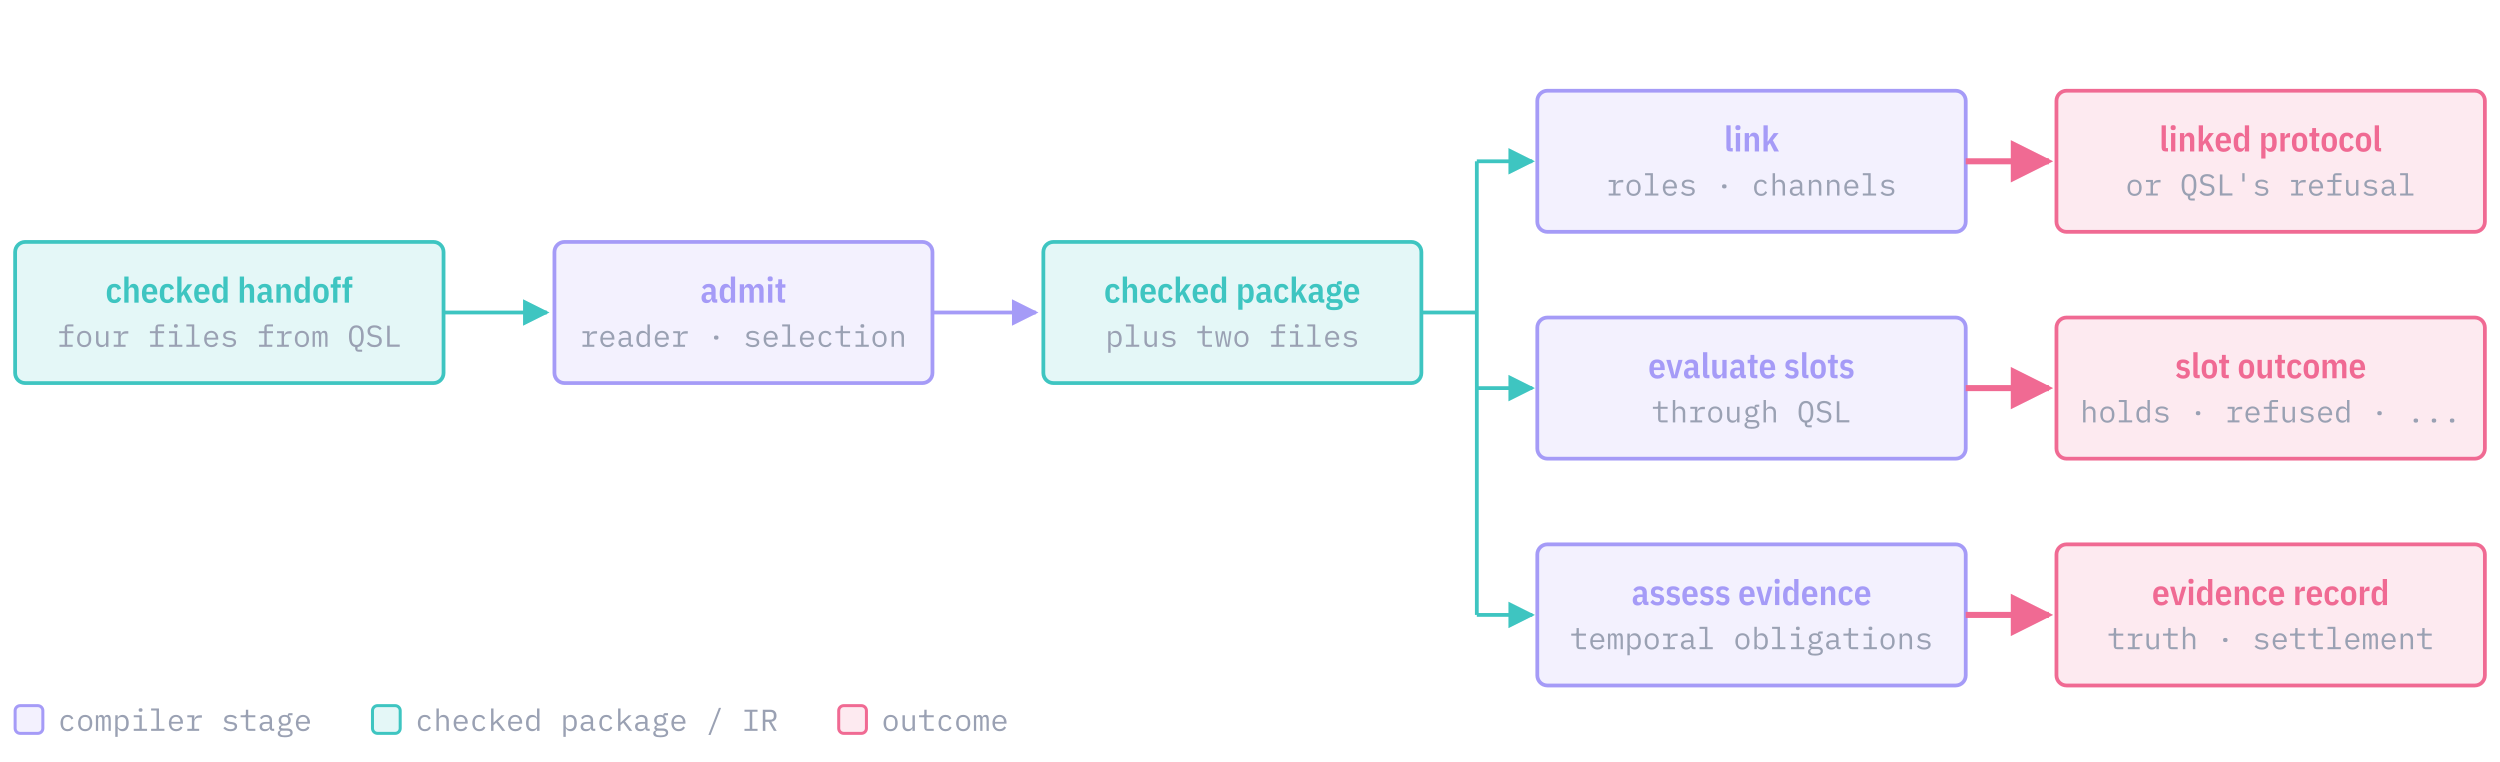
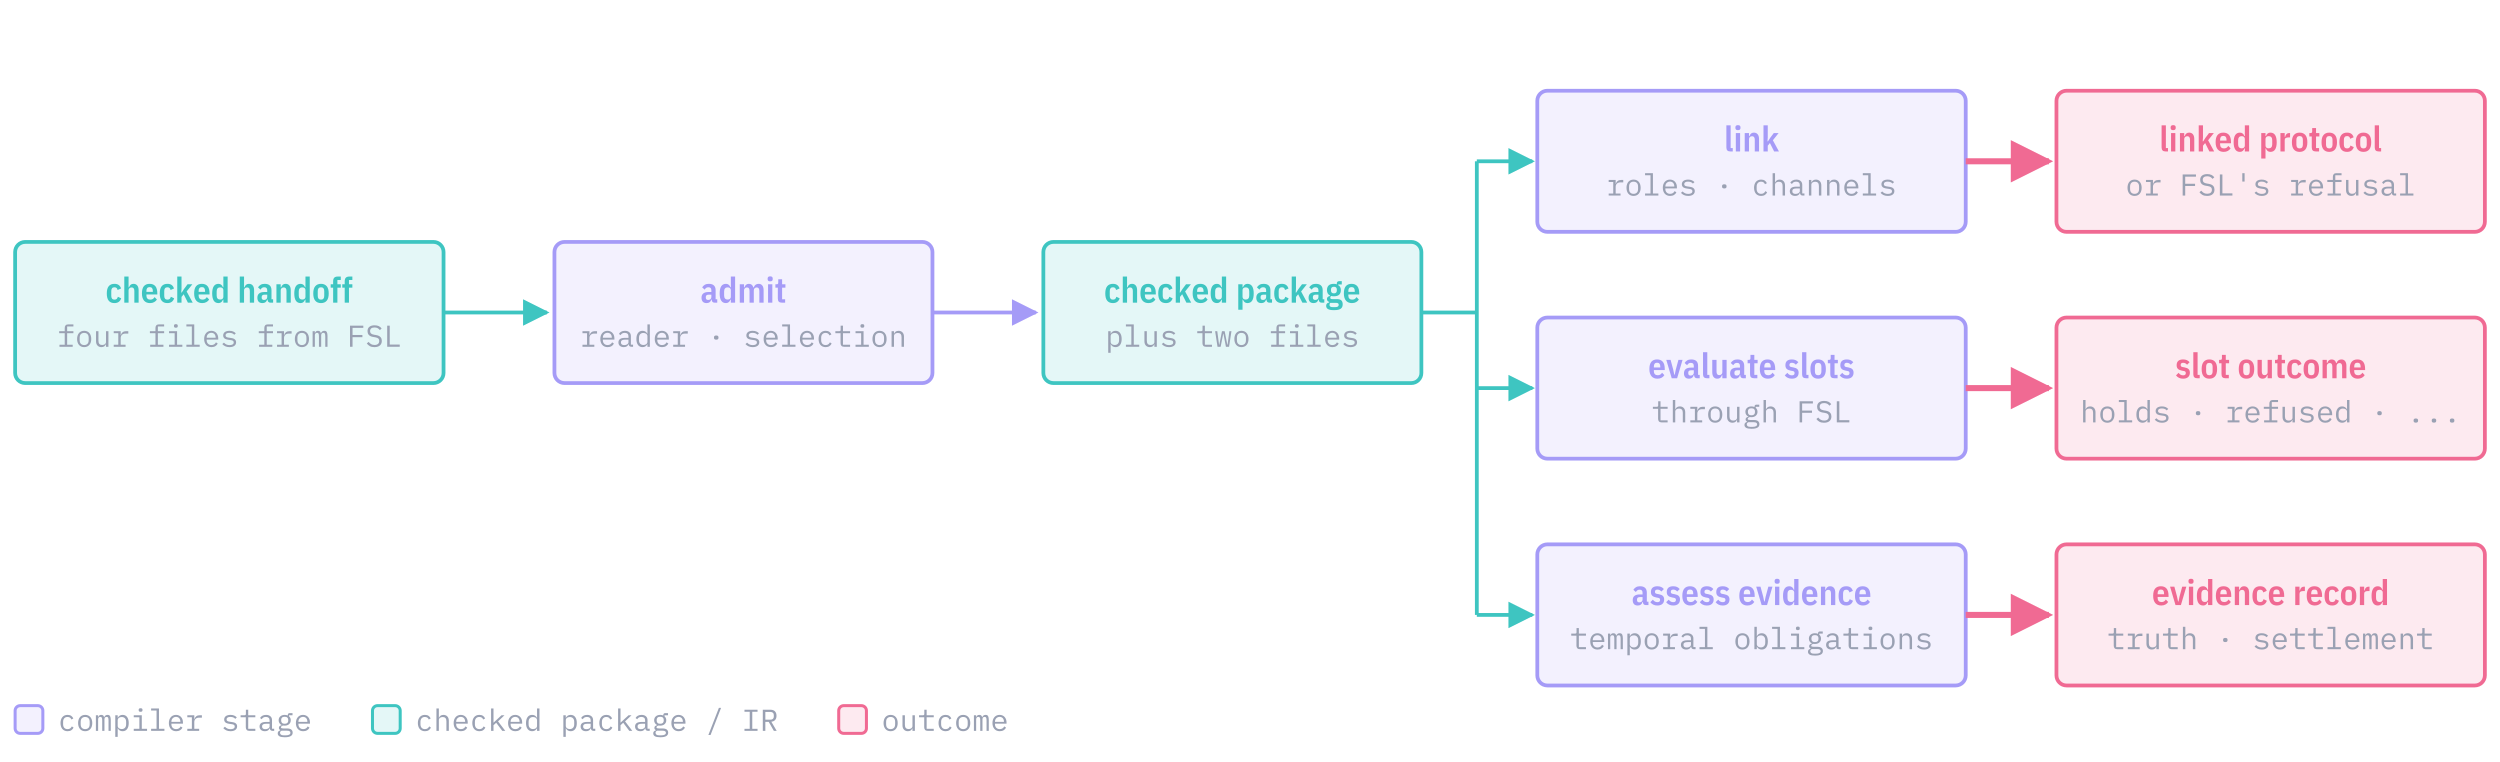
<svg xmlns="http://www.w3.org/2000/svg" width="992" height="302" viewBox="-6 -6 992 302" role="img" aria-label="A checked-package handoff of four files is admitted into one checked package. The package is then linked into a protocol with its roles and channels, its slots are evaluated to a slot outcome, and its temporal obligations are assessed to an evidence record.">
  <defs>
+     <path id="mono_F" d="M90 0V698H530V625H174V390H500V317H174V0Z" />
    <path id="mono_I" d="M84 0V67H258V631H84V698H516V631H342V67H516V0Z" />
    <path id="mono_L" d="M120 0V698H204V73H535V0Z" />
-     <path id="mono_Q" d="M491 -164H374Q315 -164 288 -131Q260 -98 260 -46V-9Q207 -2 168 26Q130 53 105 98Q80 144 68 208Q56 271 56 349Q56 434 70 502Q84 569 114 615Q144 661 190 686Q236 710 300 710Q364 710 410 686Q456 661 486 615Q516 569 530 502Q544 434 544 349Q544 192 495 98Q446 5 340 -9V-96H491ZM300 61Q342 61 371 78Q400 94 419 124Q438 154 446 196Q455 239 455 292V406Q455 458 446 501Q438 544 419 574Q400 604 371 620Q342 637 300 637Q258 637 229 620Q200 604 181 574Q162 544 154 501Q145 458 145 406V292Q145 239 154 196Q162 154 181 124Q200 94 229 78Q258 61 300 61Z" />
    <path id="mono_R" d="M174 0H90V698H344Q441 698 492 645Q543 592 543 497Q543 412 499 361Q455 310 371 302L549 0H455L285 298H174ZM342 369Q395 369 424 396Q454 422 454 471V523Q454 572 424 598Q395 625 342 625H174V369Z" />
    <path id="mono_S" d="M298 -12Q204 -12 144 22Q84 57 45 111L106 161Q147 110 192 85Q238 60 301 60Q377 60 417 95Q457 130 457 193Q457 244 428 272Q399 301 327 313L249 326Q198 335 164 353Q129 371 108 396Q87 422 78 452Q69 483 69 516Q69 612 132 661Q195 710 302 710Q386 710 444 682Q501 654 536 603L477 552Q448 590 407 614Q366 638 301 638Q230 638 192 608Q154 578 154 518Q154 471 182 442Q211 412 285 399L360 386Q411 377 446 359Q481 341 502 316Q524 291 533 260Q542 229 542 195Q542 98 478 43Q415 -12 298 -12Z" />
    <path id="mono_a" d="M495 0Q448 0 428 24Q408 48 403 84H398Q381 39 344 14Q306 -12 243 -12Q162 -12 114 30Q66 72 66 145Q66 217 118 256Q171 295 288 295H398V346Q398 403 366 432Q334 460 275 460Q223 460 190 440Q157 419 137 384L83 424Q93 444 110 463Q127 482 152 496Q177 511 209 520Q241 528 280 528Q371 528 424 482Q478 436 478 354V70H550V0ZM257 55Q288 55 314 62Q339 70 358 82Q377 95 388 112Q398 130 398 150V235H288Q216 235 183 215Q150 195 150 157V136Q150 96 178 76Q207 55 257 55Z" />
    <path id="mono_b" d="M95 740H175V432H179Q229 528 338 528Q433 528 486 457Q540 386 540 258Q540 130 486 59Q433 -12 338 -12Q229 -12 179 84H175V0H95ZM307 59Q377 59 416 102Q454 144 454 214V302Q454 372 416 414Q377 457 307 457Q280 457 256 450Q232 443 214 430Q196 416 186 396Q175 377 175 351V165Q175 139 186 120Q196 100 214 86Q232 73 256 66Q280 59 307 59Z" />
    <path id="mono_c" d="M318 -12Q262 -12 218 8Q175 27 145 62Q115 97 100 147Q84 197 84 258Q84 319 100 369Q116 419 146 454Q176 490 219 509Q262 528 317 528Q392 528 439 495Q486 462 508 409L444 375Q430 415 398 437Q365 459 317 459Q282 459 254 448Q227 436 208 415Q189 394 180 365Q170 336 170 302V214Q170 180 180 151Q189 122 208 101Q227 80 255 68Q283 57 319 57Q371 57 405 81Q439 105 459 147L516 108Q493 56 444 22Q396 -12 318 -12Z" />
    <path id="mono_d" d="M425 84H421Q371 -12 262 -12Q167 -12 114 59Q60 130 60 258Q60 386 114 457Q167 528 262 528Q371 528 421 432H425V740H505V0H425ZM293 59Q320 59 344 66Q368 73 386 86Q404 100 414 120Q425 139 425 165V351Q425 377 414 396Q404 416 386 430Q368 443 344 450Q320 457 293 457Q223 457 184 414Q146 372 146 302V214Q146 144 184 102Q223 59 293 59Z" />
    <path id="mono_e" d="M309 -12Q253 -12 208 7Q164 26 132 62Q101 97 84 146Q67 196 67 257Q67 319 84 369Q102 419 133 454Q164 490 208 509Q251 528 304 528Q356 528 398 509Q441 490 471 456Q501 423 517 377Q533 331 533 276V238H151V214Q151 180 162 151Q173 122 194 101Q214 80 244 68Q273 57 309 57Q361 57 399 81Q437 105 457 147L516 107Q493 55 440 22Q386 -12 309 -12ZM304 462Q271 462 243 450Q215 438 194 417Q174 396 162 368Q151 339 151 305V298H447V309Q447 343 436 371Q426 399 408 420Q389 440 362 451Q336 462 304 462Z" />
    <path id="mono_f" d="M83 68H257V448H73V516H257V622Q257 674 284 707Q312 740 371 740H544V672H337V516H544V448H337V68H521V0H83Z" />
    <path id="mono_g" d="M561 -59Q561 -137 496 -174Q431 -212 301 -212Q176 -212 122 -179Q67 -146 67 -84Q67 -42 89 -19Q111 4 151 15V27Q129 38 117 55Q105 72 105 98Q105 138 132 158Q158 178 198 188V192Q150 213 124 254Q97 295 97 350Q97 389 111 422Q125 455 152 478Q178 502 215 515Q252 528 297 528Q355 528 399 507V516Q399 546 413 566Q427 586 461 586H556V516H440V481Q468 457 483 424Q498 391 498 350Q498 311 484 278Q469 245 443 222Q417 198 380 185Q342 172 297 172Q284 172 272 173Q260 174 248 176Q236 174 223 170Q210 165 199 158Q188 150 181 140Q174 130 174 117Q174 94 197 86Q220 79 257 79H371Q471 79 516 42Q561 4 561 -59ZM486 -63Q486 -32 461 -14Q436 5 374 5H195Q143 -16 143 -65Q143 -99 170 -124Q197 -148 260 -148H338Q408 -148 447 -126Q486 -105 486 -63ZM297 234Q357 234 386 262Q414 290 414 336V365Q414 411 386 438Q357 466 297 466Q237 466 209 438Q181 411 181 365V336Q181 290 209 262Q237 234 297 234Z" />
    <path id="mono_h" d="M98 740H178V432H182Q190 451 202 468Q214 486 232 499Q249 512 273 520Q297 528 329 528Q410 528 459 476Q508 425 508 331V0H428V317Q428 388 397 422Q366 457 306 457Q282 457 259 451Q236 445 218 433Q200 421 189 402Q178 383 178 358V0H98Z" />
    <path id="mono_i" d="M332 630Q297 630 283 644Q269 659 269 681V697Q269 719 283 734Q297 748 332 748Q367 748 381 734Q395 719 395 697V681Q395 659 381 644Q367 630 332 630ZM106 68H292V448H106V516H372V68H546V0H106Z" />
    <path id="mono_k" d="M105 740H185V273H189L279 358L451 516H549L335 314L574 0H475L274 268L185 187V0H105Z" />
    <path id="mono_l" d="M80 68H260V672H80V740H340V68H520V0H80Z" />
    <path id="mono_m" d="M54 0V516H128V456H132Q144 486 166 507Q188 528 231 528Q276 528 298 506Q320 483 325 447H328Q342 482 368 505Q394 528 440 528Q503 528 524 484Q546 440 546 358V0H472V345Q472 411 458 436Q445 462 409 462Q377 462 357 442Q337 421 337 379V0H263V345Q263 411 250 436Q236 462 201 462Q169 462 148 442Q128 421 128 379V0Z" />
    <path id="mono_n" d="M98 0V516H178V432H182Q190 451 202 468Q214 486 232 499Q249 512 273 520Q297 528 329 528Q410 528 459 476Q508 425 508 331V0H428V317Q428 388 397 422Q366 457 306 457Q282 457 259 451Q236 445 218 433Q200 421 189 402Q178 383 178 358V0Z" />
    <path id="mono_o" d="M300 -12Q246 -12 202 7Q159 26 128 62Q98 97 82 146Q66 196 66 258Q66 319 82 369Q98 419 128 454Q159 490 202 509Q246 528 300 528Q354 528 398 509Q441 490 472 454Q502 419 518 369Q534 319 534 258Q534 196 518 146Q502 97 472 62Q441 26 398 7Q354 -12 300 -12ZM300 57Q367 57 408 97Q449 137 449 221V295Q449 379 408 419Q367 459 300 459Q233 459 192 419Q151 379 151 295V221Q151 137 192 97Q233 57 300 57Z" />
    <path id="mono_p" d="M95 516H175V432H179Q229 528 338 528Q433 528 486 457Q540 386 540 258Q540 130 486 59Q433 -12 338 -12Q229 -12 179 84H175V-200H95ZM307 59Q377 59 416 102Q454 144 454 214V302Q454 372 416 414Q377 457 307 457Q280 457 256 450Q232 443 214 430Q196 416 186 396Q175 377 175 351V165Q175 139 186 120Q196 100 214 86Q232 73 256 66Q280 59 307 59Z" />
    <path id="mono_period" d="M300 -9Q259 -9 242 8Q226 25 226 51V69Q226 95 242 112Q259 129 300 129Q341 129 358 112Q374 95 374 69V51Q374 25 358 8Q341 -9 300 -9Z" />
    <path id="mono_periodcentered" d="M300 235Q259 235 242 252Q226 269 226 295V313Q226 339 242 356Q259 373 300 373Q341 373 358 356Q374 339 374 313V295Q374 269 358 252Q341 235 300 235Z" />
    <path id="mono_quotesingle" d="M262 463V740H338V463Z" />
    <path id="mono_r" d="M77 68H228V448H77V516H308V386H313Q329 447 374 482Q418 516 487 516H559V436H462Q393 436 350 396Q308 356 308 291V68H469V0H77Z" />
    <path id="mono_s" d="M306 -12Q225 -12 166 16Q108 43 67 89L121 136Q158 97 202 76Q246 55 308 55Q368 55 406 76Q445 98 445 144Q445 164 438 178Q430 191 417 199Q404 207 388 212Q372 216 354 219L273 231Q246 235 214 242Q183 249 157 264Q131 280 114 306Q96 332 96 374Q96 413 112 442Q127 470 155 490Q183 509 221 518Q259 528 304 528Q374 528 426 506Q477 484 514 445L462 396Q453 407 440 418Q426 430 406 440Q387 449 361 455Q335 461 301 461Q240 461 208 440Q175 419 175 379Q175 359 182 346Q190 332 203 324Q216 316 232 312Q249 307 266 304L347 292Q375 288 406 281Q437 274 463 258Q489 243 506 217Q524 191 524 149Q524 72 464 30Q405 -12 306 -12Z" />
    <path id="mono_slash" d="M90 -138 438 760H510L162 -138Z" />
    <path id="mono_t" d="M325 0Q266 0 238 33Q211 66 211 118V448H39V516H167Q193 516 204 526Q214 537 214 563V698H291V516H526V448H291V68H526V0Z" />
    <path id="mono_u" d="M422 84H418Q410 65 398 48Q386 30 368 17Q351 4 327 -4Q303 -12 271 -12Q190 -12 141 40Q92 91 92 185V516H172V199Q172 128 203 94Q234 59 294 59Q318 59 341 65Q364 71 382 83Q400 95 411 114Q422 132 422 158V516H502V0H422Z" />
    <path id="mono_w" d="M30 516H101L160 70H169L257 516H345L433 70H442L501 516H570L491 0H387L305 432H297L213 0H109Z" />
    <path id="title_a" d="M406 0Q325 0 321 89H309Q299 41 264 14Q229 -12 177 -12Q105 -12 69 28Q33 68 33 140Q33 222 84 262Q135 302 231 302H312V347Q312 393 292 415Q273 437 228 437Q191 437 166 420Q141 402 122 370L51 434Q80 479 124 506Q169 534 238 534Q433 534 433 350V97H479V0ZM223 77Q260 77 286 98Q312 120 312 158V227H239Q155 227 155 162V140Q155 107 173 92Q191 77 223 77Z" />
    <path id="title_c" d="M251 -12Q145 -12 90 54Q34 120 34 261Q34 402 90 468Q145 534 251 534Q328 534 374 499Q419 464 439 403L340 359Q332 397 312 416Q291 436 251 436Q161 436 161 328V194Q161 86 251 86Q293 86 315 106Q337 126 348 168L442 123Q396 -12 251 -12Z" />
    <path id="title_d" d="M357 86H343Q332 42 298 15Q265 -12 220 -12Q128 -12 84 58Q40 127 40 261Q40 395 84 464Q128 534 220 534Q265 534 298 507Q332 480 343 436H357V740H478V0H357ZM266 88Q307 88 332 108Q357 129 357 166V356Q357 393 332 414Q307 434 266 434Q219 434 193 405Q167 376 167 323V199Q167 146 193 117Q219 88 266 88Z" />
    <path id="title_e" d="M263 -12Q212 -12 170 4Q127 21 97 54Q67 88 50 140Q34 191 34 261Q34 402 90 468Q147 534 252 534Q357 534 414 468Q470 402 470 261V232H161V198Q161 146 190 116Q219 86 270 86Q313 86 342 104Q372 123 393 158L459 89Q430 43 381 16Q332 -12 263 -12ZM252 441Q161 441 161 333V307H343V333Q343 441 252 441Z" />
    <path id="title_f" d="M91 425H22V522H91V603Q91 674 122 707Q154 740 220 740H308V643H212V522H308V425H212V0H91Z" />
    <path id="title_g" d="M493 -46Q493 -87 480 -118Q468 -149 439 -170Q410 -191 362 -202Q314 -212 244 -212Q182 -212 140 -204Q98 -195 72 -179Q46 -163 35 -140Q24 -117 24 -88Q24 -48 46 -25Q68 -2 109 4V23Q77 31 62 53Q46 75 46 107Q46 139 68 160Q90 182 132 190V203Q47 245 47 357Q47 442 95 488Q143 534 244 534Q289 534 326 520V539Q326 610 394 610H467V516H366V496Q403 478 422 442Q441 407 441 357Q441 272 394 226Q346 181 244 181Q203 181 168 189Q154 183 147 170Q140 157 140 141Q140 121 153 111Q166 101 196 101H329Q418 101 456 63Q493 25 493 -46ZM380 -60Q380 -33 362 -19Q344 -5 302 -5H141Q119 -24 119 -61Q119 -93 140 -110Q162 -127 216 -127H275Q332 -127 356 -110Q380 -94 380 -60ZM244 264Q327 264 327 346V369Q327 451 244 451Q161 451 161 369V346Q161 264 244 264Z" />
    <path id="title_h" d="M66 740H187V435H201Q232 534 326 534Q396 534 434 486Q472 439 472 351V0H351V330Q351 432 275 432Q238 432 212 410Q187 389 187 350V0H66Z" />
    <path id="title_i" d="M126 604Q88 604 71 620Q54 637 54 665V685Q54 713 71 730Q88 746 126 746Q164 746 181 730Q198 713 198 685V665Q198 637 181 620Q164 604 126 604ZM66 522H187V0H66Z" />
    <path id="title_k" d="M66 740H187V395L179 287H193L254 383L358 522H495L332 317L504 0H368L248 239L187 163V0H66Z" />
    <path id="title_l" d="M184 0Q121 0 94 28Q66 56 66 116V740H187V97H247V0Z" />
    <path id="title_m" d="M66 0V522H187V435H201Q232 534 324 534Q422 534 451 431H463Q480 484 516 509Q551 534 602 534Q668 534 705 486Q742 439 742 351V0H621V330Q621 432 548 432Q513 432 488 410Q464 389 464 350V0H343V330Q343 384 325 408Q307 432 271 432Q236 432 212 410Q187 389 187 350V0Z" />
    <path id="title_n" d="M66 0V522H187V435H201Q232 534 326 534Q396 534 434 486Q472 439 472 351V0H351V330Q351 432 275 432Q238 432 212 410Q187 389 187 350V0Z" />
    <path id="title_o" d="M253 -12Q149 -12 92 54Q34 120 34 261Q34 402 92 468Q149 534 253 534Q357 534 414 468Q472 402 472 261Q472 120 414 54Q357 -12 253 -12ZM253 86Q345 86 345 194V328Q345 436 253 436Q161 436 161 328V194Q161 86 253 86Z" />
    <path id="title_p" d="M66 522H187V436H201Q212 480 246 507Q279 534 324 534Q416 534 460 464Q504 395 504 261Q504 127 460 58Q416 -12 324 -12Q279 -12 246 15Q212 42 201 86H187V-200H66ZM278 88Q325 88 351 117Q377 146 377 199V323Q377 376 351 405Q325 434 278 434Q237 434 212 414Q187 393 187 356V166Q187 129 212 108Q237 88 278 88Z" />
    <path id="title_r" d="M66 0V522H187V415H201Q210 467 238 494Q267 522 313 522H339V398H299Q242 398 214 380Q187 362 187 317V0Z" />
    <path id="title_s" d="M224 -12Q159 -12 110 12Q61 35 24 82L98 154Q123 119 154 101Q185 83 226 83Q302 83 302 147Q302 172 290 186Q277 201 247 206L198 215Q116 230 79 266Q42 302 42 371Q42 453 90 494Q138 534 226 534Q287 534 332 514Q376 494 409 455L338 384Q318 409 290 424Q261 439 226 439Q156 439 156 376Q156 350 170 336Q184 323 214 318L264 309Q346 294 382 258Q417 223 417 159Q417 78 367 33Q317 -12 224 -12Z" />
    <path id="title_t" d="M210 0Q147 0 119 28Q91 56 91 117V425H22V522H58Q84 522 94 534Q103 546 103 572V664H212V522H306V425H212V97H298V0Z" />
    <path id="title_u" d="M346 88H332Q302 -12 205 -12Q135 -12 98 36Q60 83 60 172V522H181V192Q181 89 257 89Q294 89 320 111Q346 133 346 172V522H467V0H346Z" />
    <path id="title_v" d="M162 0 8 522H130L205 244L234 103H248L277 244L352 522H469L315 0Z" />
    <marker id="ah-evidence" viewBox="0 0 10 10" refX="9" refY="5" markerWidth="7" markerHeight="7" orient="auto-start-reverse">
      <path d="M0,0 L10,5 L0,10 z" fill="#f06a93" />
    </marker>
    <marker id="ah-logic" viewBox="0 0 10 10" refX="9" refY="5" markerWidth="7" markerHeight="7" orient="auto-start-reverse">
      <path d="M0,0 L10,5 L0,10 z" fill="#a59bf7" />
    </marker>
    <marker id="ah-model" viewBox="0 0 10 10" refX="9" refY="5" markerWidth="7" markerHeight="7" orient="auto-start-reverse">
      <path d="M0,0 L10,5 L0,10 z" fill="#3ec5c1" />
    </marker>
  </defs>
  <rect x="0" y="90" width="170" height="56" rx="4" stroke="#3ec5c1" stroke-width="1.5" fill="#3ec5c1" fill-opacity="0.14" />
  <g fill="#3ec5c1" transform="translate(35.9,114.1) scale(0.014,-0.014)">
    <use href="#title_c" x="0" />
    <use href="#title_h" x="464" />
    <use href="#title_e" x="996" />
    <use href="#title_c" x="1501" />
    <use href="#title_k" x="1965" />
    <use href="#title_e" x="2476" />
    <use href="#title_d" x="2981" />
    <use href="#title_h" x="3737" />
    <use href="#title_a" x="4269" />
    <use href="#title_n" x="4776" />
    <use href="#title_d" x="5308" />
    <use href="#title_o" x="5852" />
    <use href="#title_f" x="6358" />
    <use href="#title_f" x="6686" />
  </g>
  <g fill="#9aa1b3" transform="translate(16.6,131.6) scale(0.012,-0.012)">
    <use href="#mono_f" x="0" />
    <use href="#mono_o" x="600" />
    <use href="#mono_u" x="1200" />
    <use href="#mono_r" x="1800" />
    <use href="#mono_f" x="3000" />
    <use href="#mono_i" x="3600" />
    <use href="#mono_l" x="4200" />
    <use href="#mono_e" x="4800" />
    <use href="#mono_s" x="5400" />
    <use href="#mono_f" x="6600" />
    <use href="#mono_r" x="7200" />
    <use href="#mono_o" x="7800" />
    <use href="#mono_m" x="8400" />
-     <use href="#mono_Q" x="9600" />
+     <use href="#mono_F" x="9600" />
    <use href="#mono_S" x="10200" />
    <use href="#mono_L" x="10800" />
  </g>
  <rect x="214" y="90" width="150" height="56" rx="4" stroke="#a59bf7" stroke-width="1.5" fill="#a59bf7" fill-opacity="0.14" />
  <g fill="#a59bf7" transform="translate(271.9,114.1) scale(0.014,-0.014)">
    <use href="#title_a" x="0" />
    <use href="#title_d" x="507" />
    <use href="#title_m" x="1051" />
    <use href="#title_i" x="1853" />
    <use href="#title_t" x="2105" />
  </g>
  <g fill="#9aa1b3" transform="translate(224.2,131.6) scale(0.012,-0.012)">
    <use href="#mono_r" x="0" />
    <use href="#mono_e" x="600" />
    <use href="#mono_a" x="1200" />
    <use href="#mono_d" x="1800" />
    <use href="#mono_e" x="2400" />
    <use href="#mono_r" x="3000" />
    <use href="#mono_periodcentered" x="4200" />
    <use href="#mono_s" x="5400" />
    <use href="#mono_e" x="6000" />
    <use href="#mono_l" x="6600" />
    <use href="#mono_e" x="7200" />
    <use href="#mono_c" x="7800" />
    <use href="#mono_t" x="8400" />
    <use href="#mono_i" x="9000" />
    <use href="#mono_o" x="9600" />
    <use href="#mono_n" x="10200" />
  </g>
  <rect x="408" y="90" width="150" height="56" rx="4" stroke="#3ec5c1" stroke-width="1.5" fill="#3ec5c1" fill-opacity="0.14" />
  <g fill="#3ec5c1" transform="translate(432.1,114.1) scale(0.014,-0.014)">
    <use href="#title_c" x="0" />
    <use href="#title_h" x="464" />
    <use href="#title_e" x="996" />
    <use href="#title_c" x="1501" />
    <use href="#title_k" x="1965" />
    <use href="#title_e" x="2476" />
    <use href="#title_d" x="2981" />
    <use href="#title_p" x="3737" />
    <use href="#title_a" x="4281" />
    <use href="#title_c" x="4788" />
    <use href="#title_k" x="5252" />
    <use href="#title_a" x="5763" />
    <use href="#title_g" x="6270" />
    <use href="#title_e" x="6762" />
  </g>
  <g fill="#9aa1b3" transform="translate(432.6,131.6) scale(0.012,-0.012)">
    <use href="#mono_p" x="0" />
    <use href="#mono_l" x="600" />
    <use href="#mono_u" x="1200" />
    <use href="#mono_s" x="1800" />
    <use href="#mono_t" x="3000" />
    <use href="#mono_w" x="3600" />
    <use href="#mono_o" x="4200" />
    <use href="#mono_f" x="5400" />
    <use href="#mono_i" x="6000" />
    <use href="#mono_l" x="6600" />
    <use href="#mono_e" x="7200" />
    <use href="#mono_s" x="7800" />
  </g>
  <path d="M170,118 L211,118" fill="none" stroke="#3ec5c1" stroke-width="1.5" marker-end="url(#ah-model)" />
  <path d="M364,118 L405,118" fill="none" stroke="#a59bf7" stroke-width="1.5" marker-end="url(#ah-logic)" />
  <path d="M558,118 L580,118" fill="none" stroke="#3ec5c1" stroke-width="1.5" />
  <path d="M580,58 L580,238" fill="none" stroke="#3ec5c1" stroke-width="1.5" />
  <path d="M580,58 L602,58" fill="none" stroke="#3ec5c1" stroke-width="1.5" marker-end="url(#ah-model)" />
  <path d="M580,148 L602,148" fill="none" stroke="#3ec5c1" stroke-width="1.5" marker-end="url(#ah-model)" />
  <path d="M580,238 L602,238" fill="none" stroke="#3ec5c1" stroke-width="1.5" marker-end="url(#ah-model)" />
  <rect x="604" y="30" width="170" height="56" rx="4" stroke="#a59bf7" stroke-width="1.5" fill="#a59bf7" fill-opacity="0.14" />
  <g fill="#a59bf7" transform="translate(678.1,54.1) scale(0.014,-0.014)">
    <use href="#title_l" x="0" />
    <use href="#title_i" x="268" />
    <use href="#title_n" x="520" />
    <use href="#title_k" x="1052" />
  </g>
  <g fill="#9aa1b3" transform="translate(631.4,71.6) scale(0.012,-0.012)">
    <use href="#mono_r" x="0" />
    <use href="#mono_o" x="600" />
    <use href="#mono_l" x="1200" />
    <use href="#mono_e" x="1800" />
    <use href="#mono_s" x="2400" />
    <use href="#mono_periodcentered" x="3600" />
    <use href="#mono_c" x="4800" />
    <use href="#mono_h" x="5400" />
    <use href="#mono_a" x="6000" />
    <use href="#mono_n" x="6600" />
    <use href="#mono_n" x="7200" />
    <use href="#mono_e" x="7800" />
    <use href="#mono_l" x="8400" />
    <use href="#mono_s" x="9000" />
  </g>
  <rect x="604" y="120" width="170" height="56" rx="4" stroke="#a59bf7" stroke-width="1.5" fill="#a59bf7" fill-opacity="0.14" />
  <g fill="#a59bf7" transform="translate(648,144.1) scale(0.014,-0.014)">
    <use href="#title_e" x="0" />
    <use href="#title_v" x="505" />
    <use href="#title_a" x="981" />
    <use href="#title_l" x="1488" />
    <use href="#title_u" x="1756" />
    <use href="#title_a" x="2289" />
    <use href="#title_t" x="2796" />
    <use href="#title_e" x="3130" />
    <use href="#title_s" x="3847" />
    <use href="#title_l" x="4296" />
    <use href="#title_o" x="4564" />
    <use href="#title_t" x="5070" />
    <use href="#title_s" x="5404" />
  </g>
  <g fill="#9aa1b3" transform="translate(649.4,161.6) scale(0.012,-0.012)">
    <use href="#mono_t" x="0" />
    <use href="#mono_h" x="600" />
    <use href="#mono_r" x="1200" />
    <use href="#mono_o" x="1800" />
    <use href="#mono_u" x="2400" />
    <use href="#mono_g" x="3000" />
    <use href="#mono_h" x="3600" />
-     <use href="#mono_Q" x="4800" />
+     <use href="#mono_F" x="4800" />
    <use href="#mono_S" x="5400" />
    <use href="#mono_L" x="6000" />
  </g>
  <rect x="604" y="210" width="170" height="56" rx="4" stroke="#a59bf7" stroke-width="1.5" fill="#a59bf7" fill-opacity="0.14" />
  <g fill="#a59bf7" transform="translate(641.4,234.1) scale(0.014,-0.014)">
    <use href="#title_a" x="0" />
    <use href="#title_s" x="507" />
    <use href="#title_s" x="956" />
    <use href="#title_e" x="1405" />
    <use href="#title_s" x="1910" />
    <use href="#title_s" x="2359" />
    <use href="#title_e" x="3020" />
    <use href="#title_v" x="3525" />
    <use href="#title_i" x="4001" />
    <use href="#title_d" x="4253" />
    <use href="#title_e" x="4797" />
    <use href="#title_n" x="5302" />
    <use href="#title_c" x="5834" />
    <use href="#title_e" x="6298" />
  </g>
  <g fill="#9aa1b3" transform="translate(617,251.6) scale(0.012,-0.012)">
    <use href="#mono_t" x="0" />
    <use href="#mono_e" x="600" />
    <use href="#mono_m" x="1200" />
    <use href="#mono_p" x="1800" />
    <use href="#mono_o" x="2400" />
    <use href="#mono_r" x="3000" />
    <use href="#mono_a" x="3600" />
    <use href="#mono_l" x="4200" />
    <use href="#mono_o" x="5400" />
    <use href="#mono_b" x="6000" />
    <use href="#mono_l" x="6600" />
    <use href="#mono_i" x="7200" />
    <use href="#mono_g" x="7800" />
    <use href="#mono_a" x="8400" />
    <use href="#mono_t" x="9000" />
    <use href="#mono_i" x="9600" />
    <use href="#mono_o" x="10200" />
    <use href="#mono_n" x="10800" />
    <use href="#mono_s" x="11400" />
  </g>
  <path d="M774,58 L807,58" fill="none" stroke="#f06a93" stroke-width="2.4" marker-end="url(#ah-evidence)" />
  <path d="M774,148 L807,148" fill="none" stroke="#f06a93" stroke-width="2.4" marker-end="url(#ah-evidence)" />
  <path d="M774,238 L807,238" fill="none" stroke="#f06a93" stroke-width="2.4" marker-end="url(#ah-evidence)" />
  <rect x="810" y="30" width="170" height="56" rx="4" stroke="#f06a93" stroke-width="1.5" fill="#f06a93" fill-opacity="0.14" />
  <g fill="#f06a93" transform="translate(850.8,54.1) scale(0.014,-0.014)">
    <use href="#title_l" x="0" />
    <use href="#title_i" x="268" />
    <use href="#title_n" x="520" />
    <use href="#title_k" x="1052" />
    <use href="#title_e" x="1563" />
    <use href="#title_d" x="2068" />
    <use href="#title_p" x="2824" />
    <use href="#title_r" x="3368" />
    <use href="#title_o" x="3725" />
    <use href="#title_t" x="4231" />
    <use href="#title_o" x="4565" />
    <use href="#title_c" x="5071" />
    <use href="#title_o" x="5535" />
    <use href="#title_l" x="6041" />
  </g>
  <g fill="#9aa1b3" transform="translate(837.4,71.6) scale(0.012,-0.012)">
    <use href="#mono_o" x="0" />
    <use href="#mono_r" x="600" />
-     <use href="#mono_Q" x="1800" />
+     <use href="#mono_F" x="1800" />
    <use href="#mono_S" x="2400" />
    <use href="#mono_L" x="3000" />
    <use href="#mono_quotesingle" x="3600" />
    <use href="#mono_s" x="4200" />
    <use href="#mono_r" x="5400" />
    <use href="#mono_e" x="6000" />
    <use href="#mono_f" x="6600" />
    <use href="#mono_u" x="7200" />
    <use href="#mono_s" x="7800" />
    <use href="#mono_a" x="8400" />
    <use href="#mono_l" x="9000" />
  </g>
  <rect x="810" y="120" width="170" height="56" rx="4" stroke="#f06a93" stroke-width="1.5" fill="#f06a93" fill-opacity="0.14" />
  <g fill="#f06a93" transform="translate(857.1,144.1) scale(0.014,-0.014)">
    <use href="#title_s" x="0" />
    <use href="#title_l" x="449" />
    <use href="#title_o" x="717" />
    <use href="#title_t" x="1223" />
    <use href="#title_o" x="1769" />
    <use href="#title_u" x="2275" />
    <use href="#title_t" x="2808" />
    <use href="#title_c" x="3142" />
    <use href="#title_o" x="3606" />
    <use href="#title_m" x="4112" />
    <use href="#title_e" x="4914" />
  </g>
  <g fill="#9aa1b3" transform="translate(819.4,161.6) scale(0.012,-0.012)">
    <use href="#mono_h" x="0" />
    <use href="#mono_o" x="600" />
    <use href="#mono_l" x="1200" />
    <use href="#mono_d" x="1800" />
    <use href="#mono_s" x="2400" />
    <use href="#mono_periodcentered" x="3600" />
    <use href="#mono_r" x="4800" />
    <use href="#mono_e" x="5400" />
    <use href="#mono_f" x="6000" />
    <use href="#mono_u" x="6600" />
    <use href="#mono_s" x="7200" />
    <use href="#mono_e" x="7800" />
    <use href="#mono_d" x="8400" />
    <use href="#mono_periodcentered" x="9600" />
    <use href="#mono_period" x="10800" />
    <use href="#mono_period" x="11400" />
    <use href="#mono_period" x="12000" />
  </g>
  <rect x="810" y="210" width="170" height="56" rx="4" stroke="#f06a93" stroke-width="1.5" fill="#f06a93" fill-opacity="0.14" />
  <g fill="#f06a93" transform="translate(847.9,234.1) scale(0.014,-0.014)">
    <use href="#title_e" x="0" />
    <use href="#title_v" x="505" />
    <use href="#title_i" x="981" />
    <use href="#title_d" x="1233" />
    <use href="#title_e" x="1777" />
    <use href="#title_n" x="2282" />
    <use href="#title_c" x="2814" />
    <use href="#title_e" x="3278" />
    <use href="#title_r" x="3995" />
    <use href="#title_e" x="4352" />
    <use href="#title_c" x="4857" />
    <use href="#title_o" x="5321" />
    <use href="#title_r" x="5827" />
    <use href="#title_d" x="6184" />
  </g>
  <g fill="#9aa1b3" transform="translate(830.2,251.6) scale(0.012,-0.012)">
    <use href="#mono_t" x="0" />
    <use href="#mono_r" x="600" />
    <use href="#mono_u" x="1200" />
    <use href="#mono_t" x="1800" />
    <use href="#mono_h" x="2400" />
    <use href="#mono_periodcentered" x="3600" />
    <use href="#mono_s" x="4800" />
    <use href="#mono_e" x="5400" />
    <use href="#mono_t" x="6000" />
    <use href="#mono_t" x="6600" />
    <use href="#mono_l" x="7200" />
    <use href="#mono_e" x="7800" />
    <use href="#mono_m" x="8400" />
    <use href="#mono_e" x="9000" />
    <use href="#mono_n" x="9600" />
    <use href="#mono_t" x="10200" />
  </g>
  <rect x="0" y="274" width="11" height="11" rx="2" stroke="#a59bf7" stroke-width="1.2" fill="#a59bf7" fill-opacity="0.14" />
  <g fill="#9aa1b3" transform="translate(17,284) scale(0.012,-0.012)">
    <use href="#mono_c" x="0" />
    <use href="#mono_o" x="600" />
    <use href="#mono_m" x="1200" />
    <use href="#mono_p" x="1800" />
    <use href="#mono_i" x="2400" />
    <use href="#mono_l" x="3000" />
    <use href="#mono_e" x="3600" />
    <use href="#mono_r" x="4200" />
    <use href="#mono_s" x="5400" />
    <use href="#mono_t" x="6000" />
    <use href="#mono_a" x="6600" />
    <use href="#mono_g" x="7200" />
    <use href="#mono_e" x="7800" />
  </g>
  <rect x="141.8" y="274" width="11" height="11" rx="2" stroke="#3ec5c1" stroke-width="1.2" fill="#3ec5c1" fill-opacity="0.14" />
  <g fill="#9aa1b3" transform="translate(158.8,284) scale(0.012,-0.012)">
    <use href="#mono_c" x="0" />
    <use href="#mono_h" x="600" />
    <use href="#mono_e" x="1200" />
    <use href="#mono_c" x="1800" />
    <use href="#mono_k" x="2400" />
    <use href="#mono_e" x="3000" />
    <use href="#mono_d" x="3600" />
    <use href="#mono_p" x="4800" />
    <use href="#mono_a" x="5400" />
    <use href="#mono_c" x="6000" />
    <use href="#mono_k" x="6600" />
    <use href="#mono_a" x="7200" />
    <use href="#mono_g" x="7800" />
    <use href="#mono_e" x="8400" />
    <use href="#mono_slash" x="9600" />
    <use href="#mono_I" x="10800" />
    <use href="#mono_R" x="11400" />
  </g>
  <rect x="326.8" y="274" width="11" height="11" rx="2" stroke="#f06a93" stroke-width="1.2" fill="#f06a93" fill-opacity="0.14" />
  <g fill="#9aa1b3" transform="translate(343.8,284) scale(0.012,-0.012)">
    <use href="#mono_o" x="0" />
    <use href="#mono_u" x="600" />
    <use href="#mono_t" x="1200" />
    <use href="#mono_c" x="1800" />
    <use href="#mono_o" x="2400" />
    <use href="#mono_m" x="3000" />
    <use href="#mono_e" x="3600" />
  </g>
</svg>
